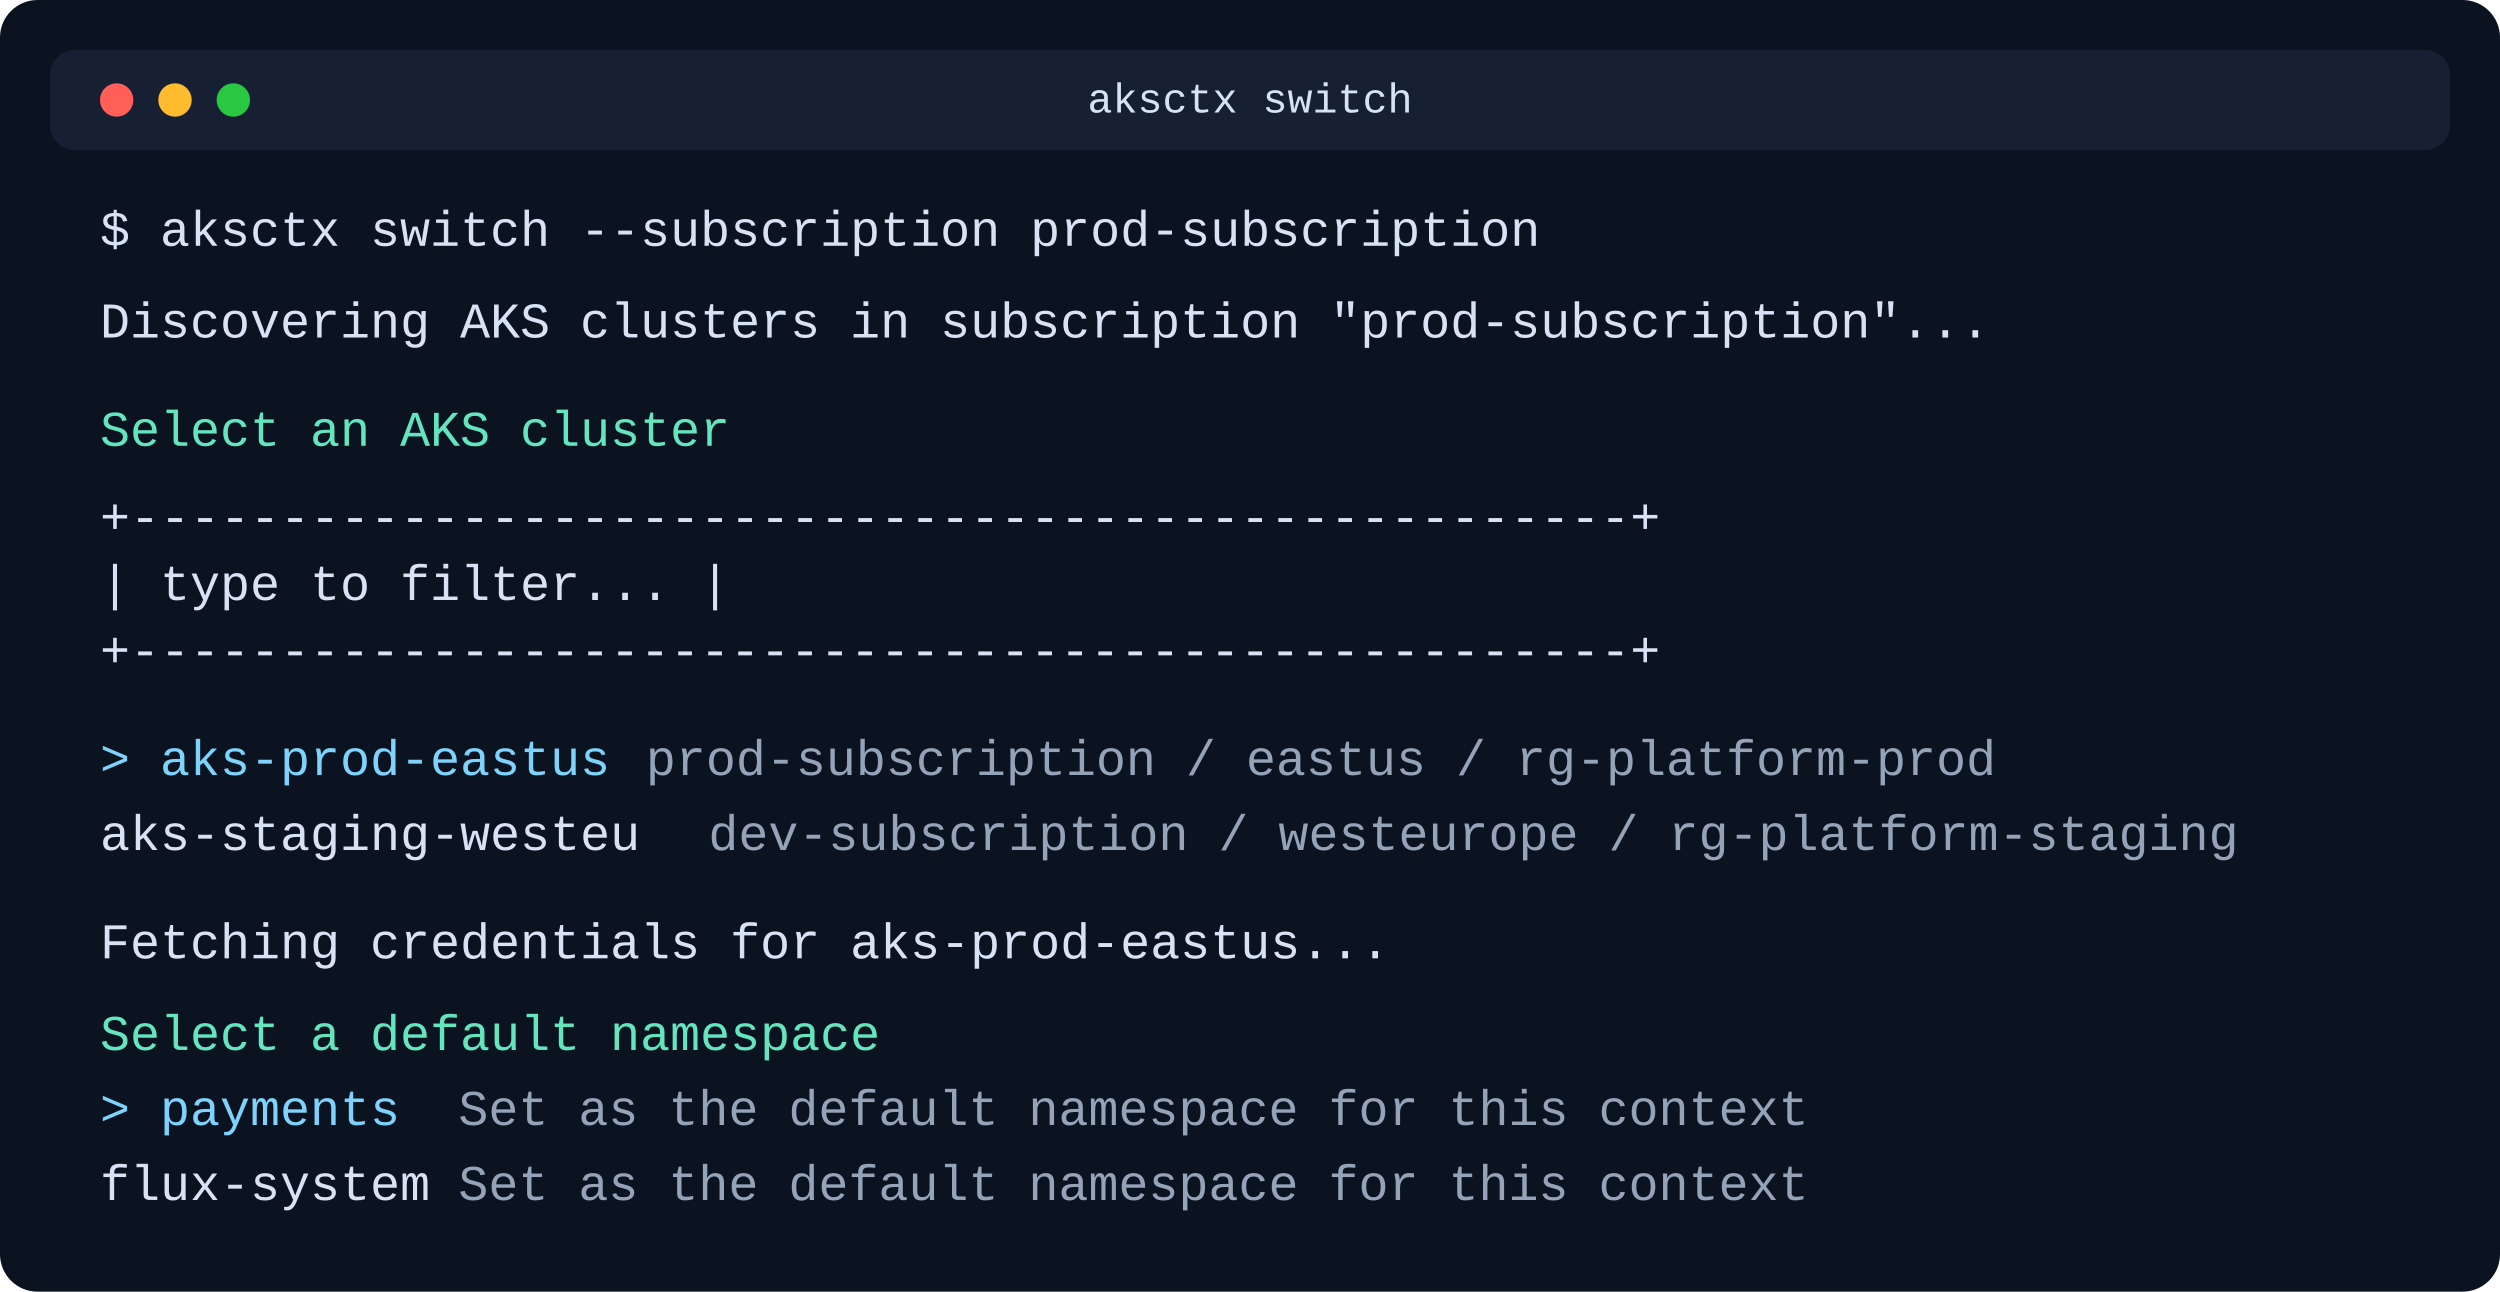
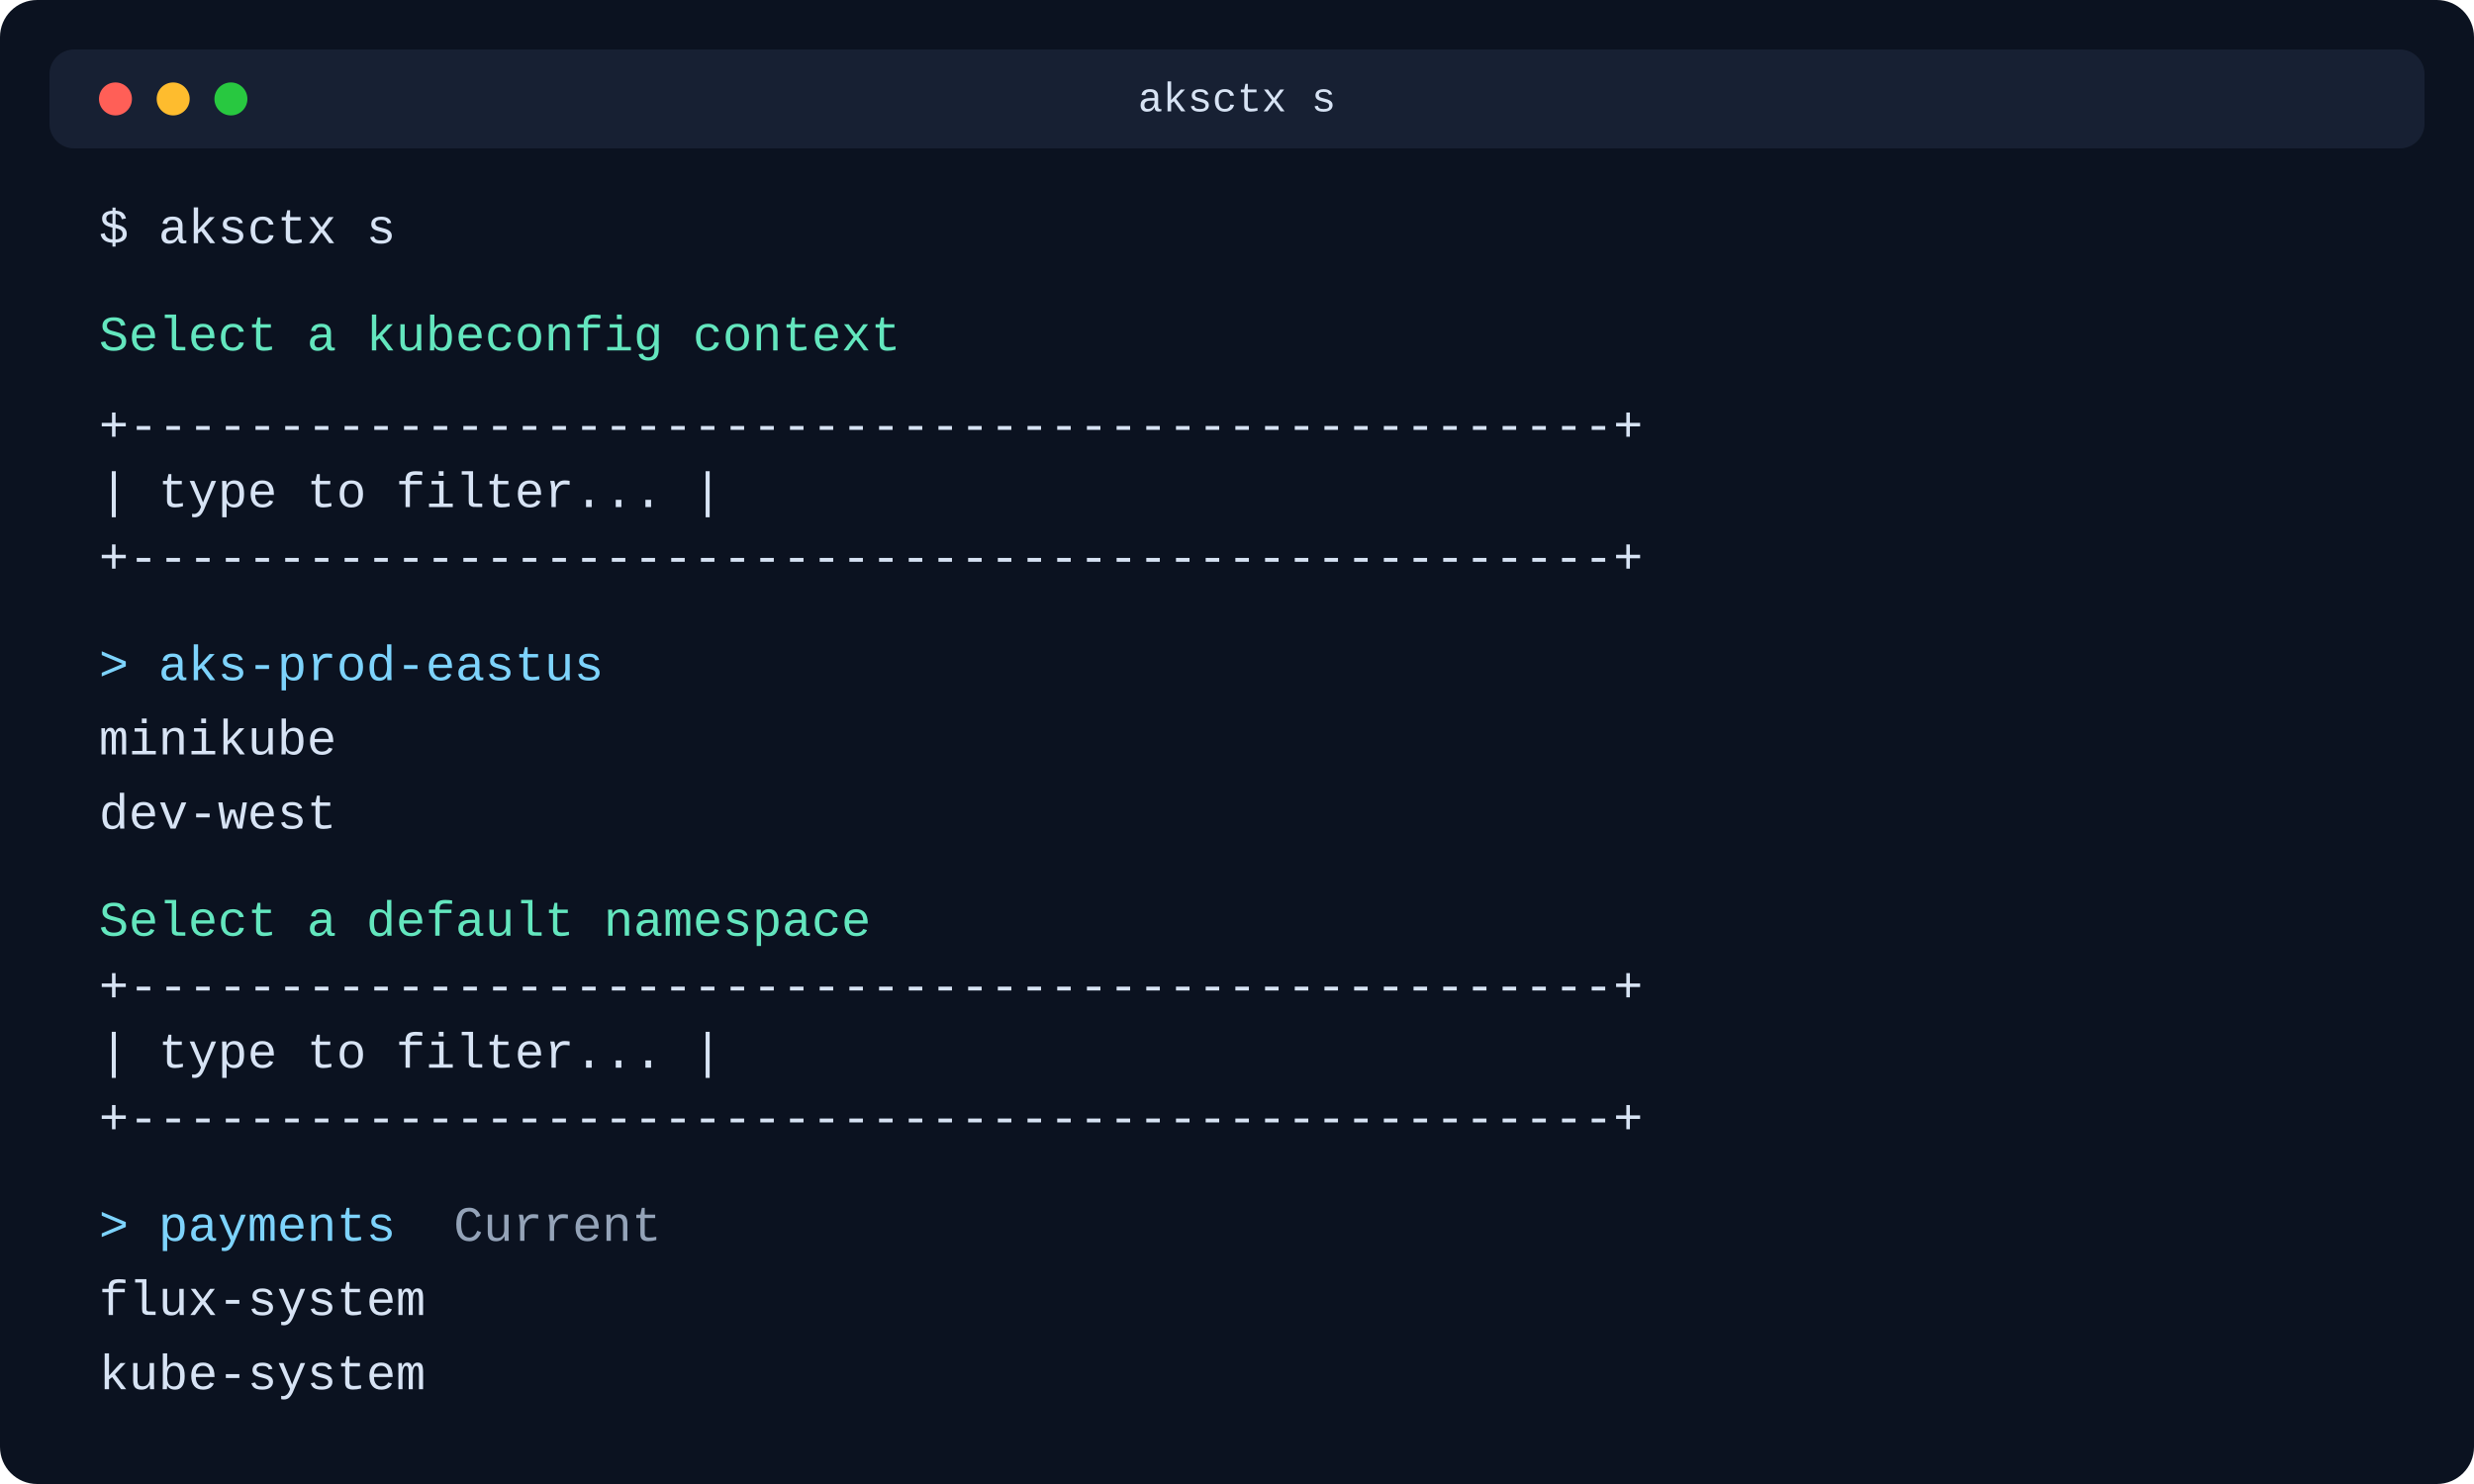
- <svg xmlns="http://www.w3.org/2000/svg" width="1200" height="620" viewBox="0 0 1200 620" fill="none">
-   <rect width="1200" height="620" rx="18" fill="#0B1220" />
+ <svg xmlns="http://www.w3.org/2000/svg" width="1200" height="720" viewBox="0 0 1200 720" fill="none">
+   <rect width="1200" height="720" rx="18" fill="#0B1220" />
  <rect x="24" y="24" width="1152" height="48" rx="12" fill="#172033" />
  <circle cx="56" cy="48" r="8" fill="#FF5F57" />
  <circle cx="84" cy="48" r="8" fill="#FEBC2E" />
  <circle cx="112" cy="48" r="8" fill="#28C840" />
-   <text x="600" y="54" fill="#D7E3F4" font-family="SFMono-Regular, Consolas, 'Liberation Mono', Menlo, monospace" font-size="20" text-anchor="middle">aksctx switch</text>
+   <text x="600" y="54" fill="#D7E3F4" font-family="SFMono-Regular, Consolas, 'Liberation Mono', Menlo, monospace" font-size="20" text-anchor="middle">aksctx s</text>
  <g font-family="SFMono-Regular, Consolas, 'Liberation Mono', Menlo, monospace" font-size="24" fill="#D7E3F4">
-     <text x="48" y="118">$ aksctx switch --subscription prod-subscription</text>
-     <text x="48" y="162">Discovering AKS clusters in subscription "prod-subscription"...</text>
-     <text x="48" y="214" fill="#63E6BE">Select an AKS cluster</text>
-     <text x="48" y="256">+--------------------------------------------------+</text>
-     <text x="48" y="288">| type to filter...                                |</text>
-     <text x="48" y="320">+--------------------------------------------------+</text>
-     <text x="48" y="372" fill="#7DD3FC">&gt; aks-prod-eastus</text>
-     <text x="310" y="372" fill="#94A3B8">prod-subscription / eastus / rg-platform-prod</text>
-     <text x="48" y="408">  aks-staging-westeu</text>
-     <text x="340" y="408" fill="#94A3B8">dev-subscription / westeurope / rg-platform-staging</text>
-     <text x="48" y="460">Fetching credentials for aks-prod-eastus...</text>
-     <text x="48" y="504" fill="#63E6BE">Select a default namespace</text>
-     <text x="48" y="540" fill="#7DD3FC">&gt; payments</text>
-     <text x="220" y="540" fill="#94A3B8">Set as the default namespace for this context</text>
-     <text x="48" y="576">  flux-system</text>
-     <text x="220" y="576" fill="#94A3B8">Set as the default namespace for this context</text>
+     <text x="48" y="118">$ aksctx s</text>
+     <text x="48" y="170" fill="#63E6BE">Select a kubeconfig context</text>
+     <text x="48" y="214">+--------------------------------------------------+</text>
+     <text x="48" y="246">| type to filter...                                |</text>
+     <text x="48" y="278">+--------------------------------------------------+</text>
+     <text x="48" y="330" fill="#7DD3FC">&gt; aks-prod-eastus</text>
+     <text x="48" y="366">  minikube</text>
+     <text x="48" y="402">  dev-west</text>
+     <text x="48" y="454" fill="#63E6BE">Select a default namespace</text>
+     <text x="48" y="486">+--------------------------------------------------+</text>
+     <text x="48" y="518">| type to filter...                                |</text>
+     <text x="48" y="550">+--------------------------------------------------+</text>
+     <text x="48" y="602" fill="#7DD3FC">&gt; payments</text>
+     <text x="220" y="602" fill="#94A3B8">Current</text>
+     <text x="48" y="638">  flux-system</text>
+     <text x="48" y="674">  kube-system</text>
  </g>
</svg>
